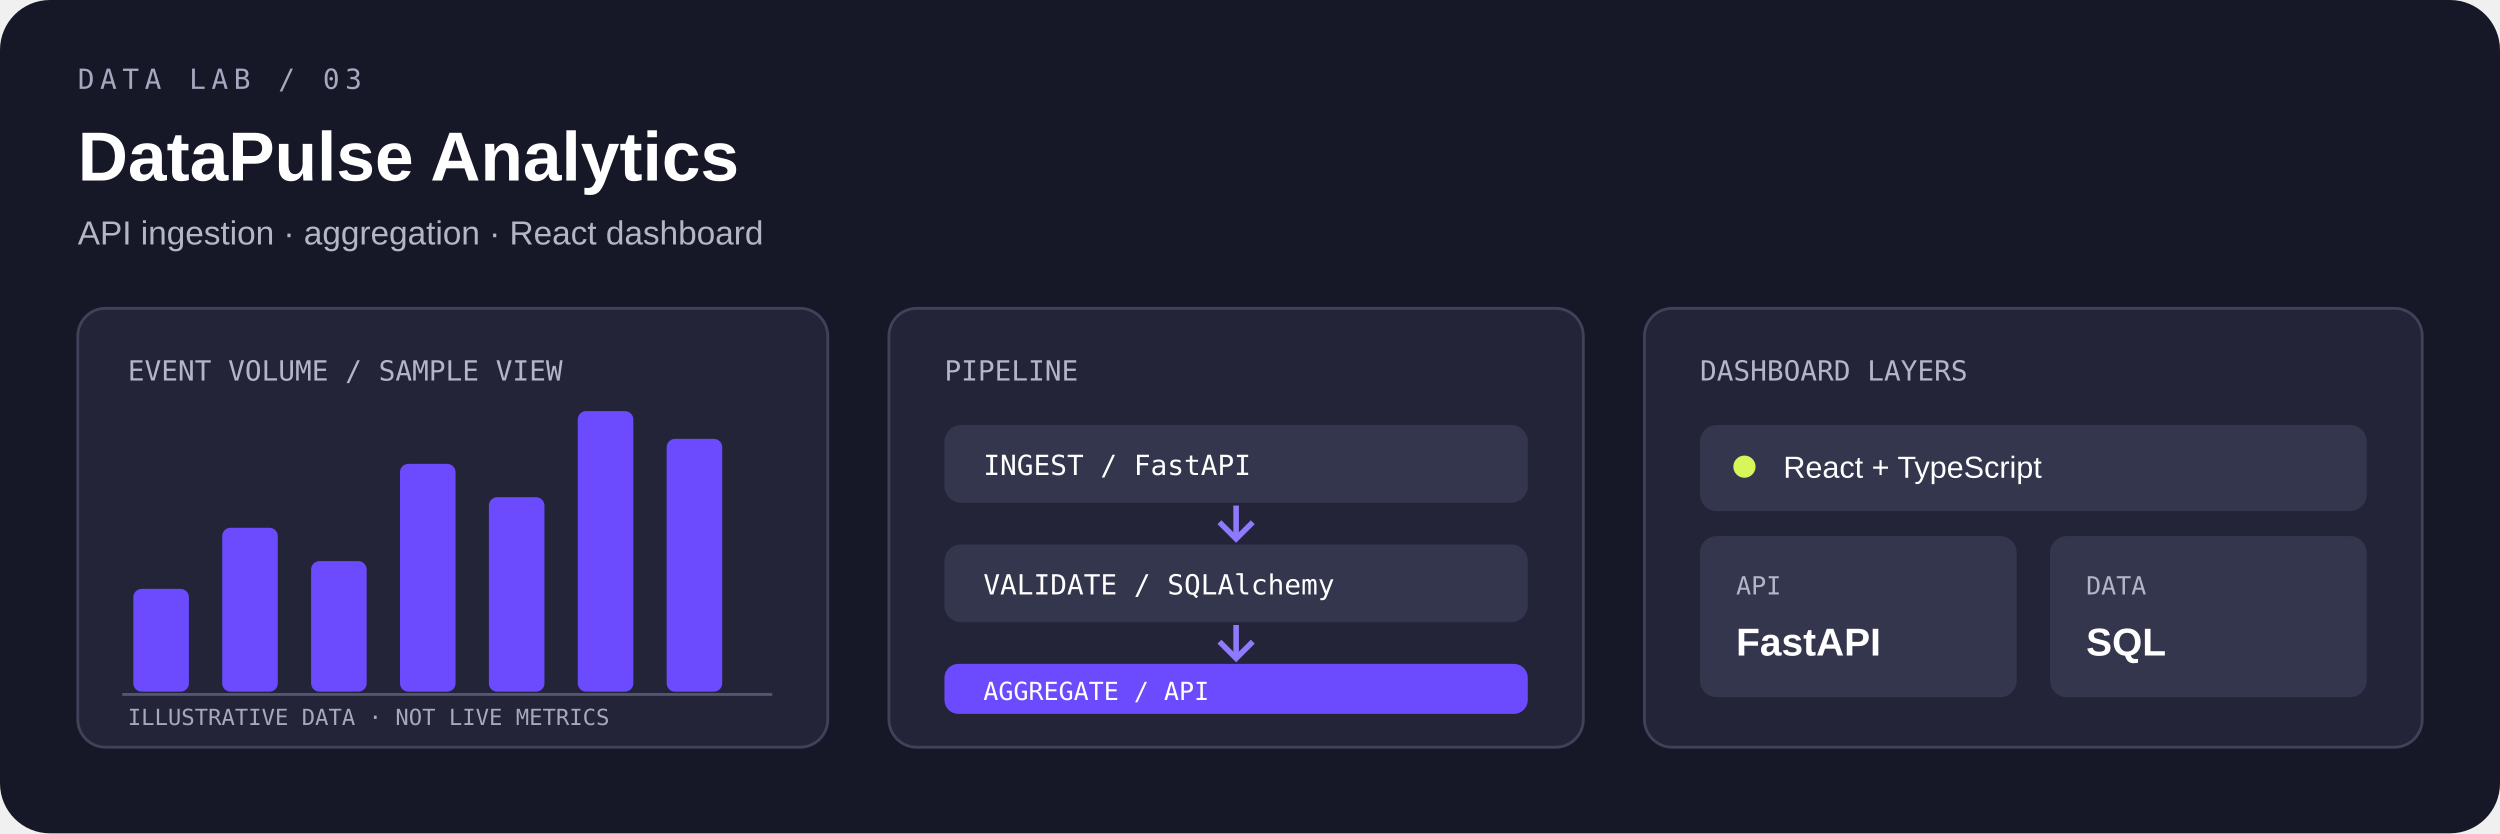
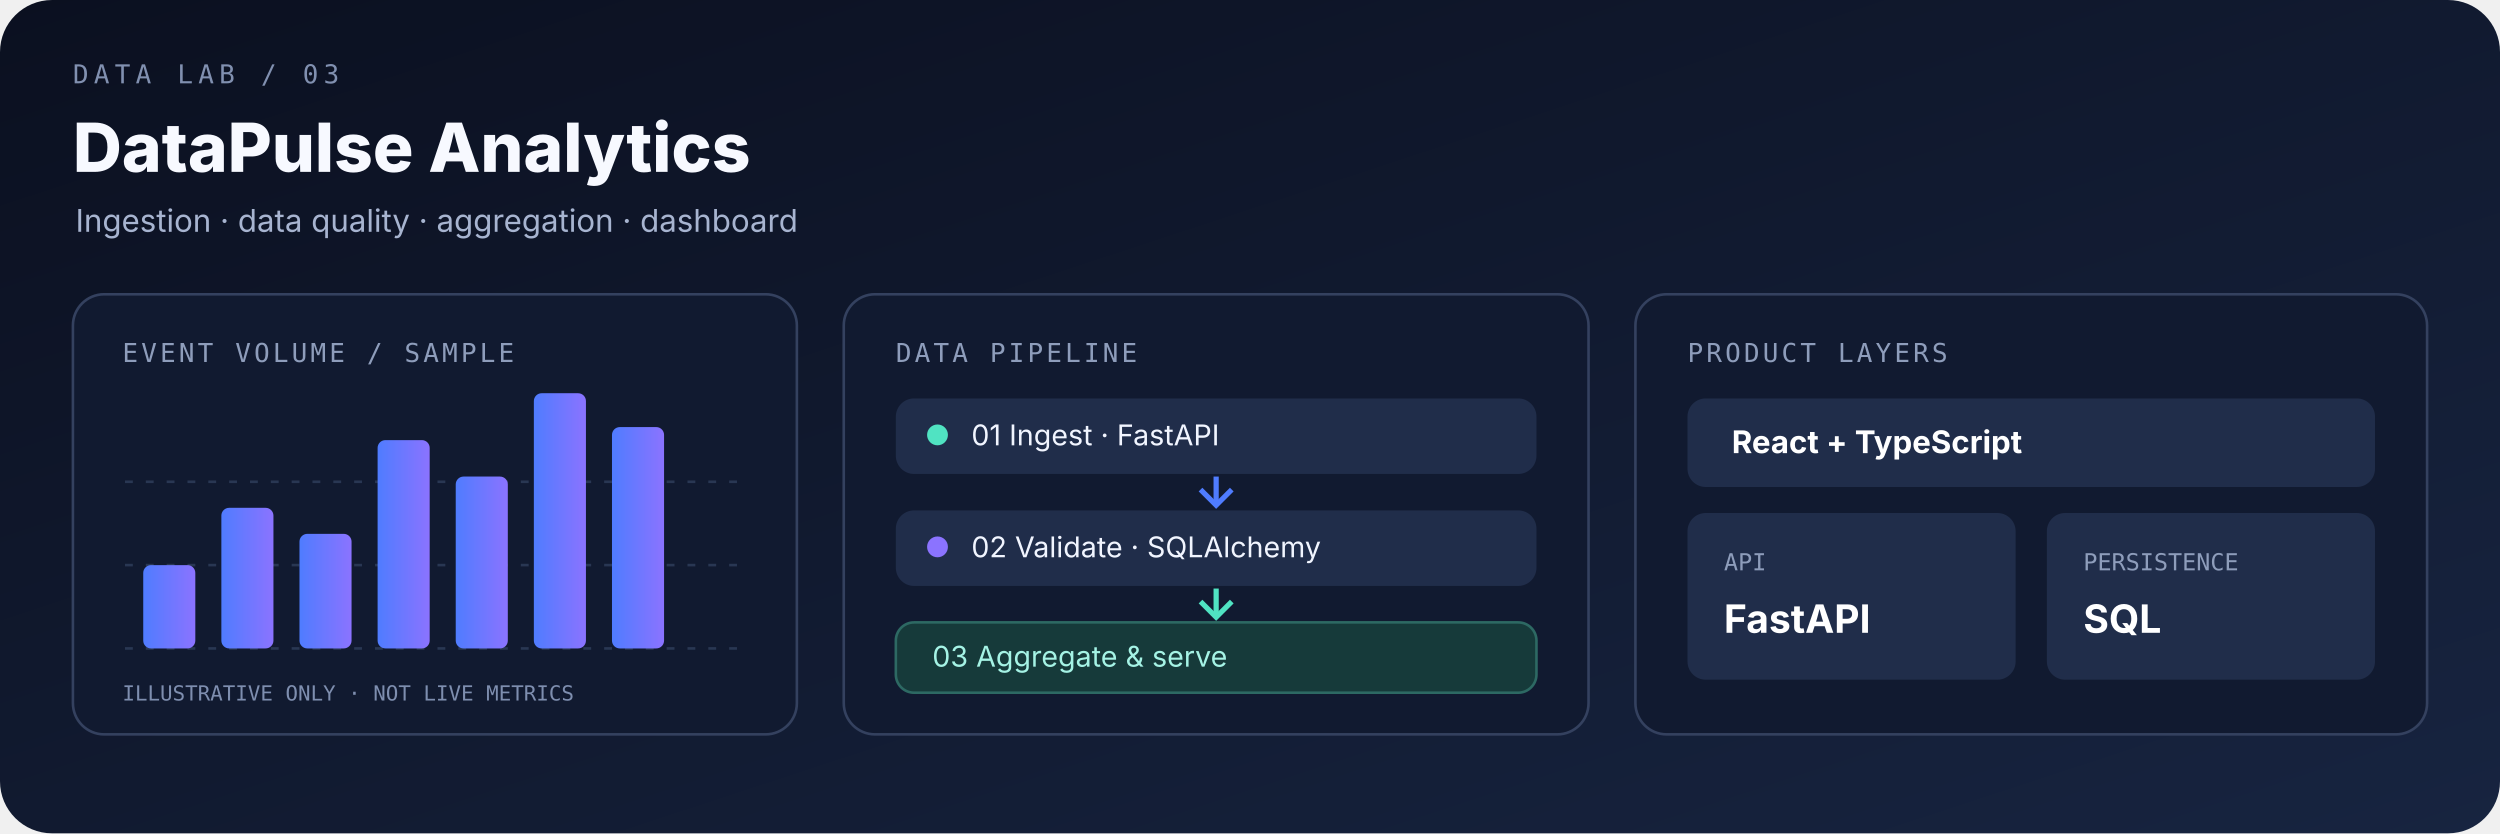
- <svg xmlns="http://www.w3.org/2000/svg" width="900" height="300" viewBox="0 0 900 300">
-   <rect width="900" height="300" rx="18" fill="#171827" />
-   <text x="28" y="32" font-family="monospace" font-size="10" letter-spacing="2" fill="#A6A8BF">DATA LAB / 03</text>
-   <text x="28" y="65" font-family="Arial,sans-serif" font-size="25" font-weight="700" fill="#FFFFFF">DataPulse Analytics</text>
-   <text x="28" y="88" font-family="Arial,sans-serif" font-size="12" fill="#B4B6C8">API ingestion · aggregation · React dashboard</text>
-   <rect x="28" y="111" width="270" height="158" rx="10" fill="#232438" stroke="#41425A" />
-   <text x="46" y="137" font-family="monospace" font-size="10" fill="#B4B6C8">EVENT VOLUME / SAMPLE VIEW</text>
-   <g fill="#6C4BFF">
-     <rect x="48" y="212" width="20" height="37" rx="3" />
-     <rect x="80" y="190" width="20" height="59" rx="3" />
-     <rect x="112" y="202" width="20" height="47" rx="3" />
-     <rect x="144" y="167" width="20" height="82" rx="3" />
-     <rect x="176" y="179" width="20" height="70" rx="3" />
-     <rect x="208" y="148" width="20" height="101" rx="3" />
-     <rect x="240" y="158" width="20" height="91" rx="3" />
+ <svg xmlns="http://www.w3.org/2000/svg" width="960" height="320" viewBox="0 0 960 320" role="img" aria-labelledby="t d">
+   <defs>
+     <linearGradient id="bg" x1="0" y1="0" x2="1" y2="1">
+       <stop stop-color="#0B1020" />
+       <stop offset="1" stop-color="#172440" />
+     </linearGradient>
+     <linearGradient id="violet" x1="0" y1="0" x2="1" y2="0">
+       <stop stop-color="#4F7CFF" />
+       <stop offset="1" stop-color="#8B73FF" />
+     </linearGradient>
+   </defs>
+   <rect width="960" height="320" rx="20" fill="url(#bg)" />
+   <text x="28" y="32" font-family="ui-monospace,monospace" font-size="10" letter-spacing="2" fill="#8190B0">DATA LAB / 03</text>
+   <text x="28" y="66" font-family="Inter,Arial,sans-serif" font-size="26" font-weight="800" fill="#F7F9FF">DataPulse Analytics</text>
+   <text x="29" y="89" font-family="Inter,Arial,sans-serif" font-size="12" fill="#A7B4D0">Ingestion · data quality · aggregation · dashboard</text>
+   <rect x="28" y="113" width="278" height="169" rx="12" fill="#111A30" stroke="#34415F" />
+   <text x="47" y="139" font-family="ui-monospace,monospace" font-size="10" letter-spacing="1.2" fill="#8E9DBB">EVENT VOLUME / SAMPLE</text>
+   <path d="M48 249H285M48 217H285M48 185H285" stroke="#293753" stroke-dasharray="3 5" />
+   <g fill="url(#violet)">
+     <rect x="55" y="217" width="20" height="32" rx="3" />
+     <rect x="85" y="195" width="20" height="54" rx="3" />
+     <rect x="115" y="205" width="20" height="44" rx="3" />
+     <rect x="145" y="169" width="20" height="80" rx="3" />
+     <rect x="175" y="183" width="20" height="66" rx="3" />
+     <rect x="205" y="151" width="20" height="98" rx="3" />
+     <rect x="235" y="164" width="20" height="85" rx="3" />
  </g>
-   <path d="M44 250H278" stroke="#555671" />
-   <text x="46" y="261" font-family="monospace" font-size="8" fill="#A6A8BF">ILLUSTRATIVE DATA · NOT LIVE METRICS</text>
-   <rect x="320" y="111" width="250" height="158" rx="10" fill="#232438" stroke="#41425A" />
-   <text x="340" y="137" font-family="monospace" font-size="10" fill="#B4B6C8">PIPELINE</text>
-   <rect x="340" y="153" width="210" height="28" rx="6" fill="#34364D" />
-   <text x="354" y="171" font-family="monospace" font-size="10" fill="#FFFFFF">INGEST / FastAPI</text>
-   <path d="M445 182V193" stroke="#8E79FF" stroke-width="2" />
-   <path d="M439 188l6 6 6-6" fill="none" stroke="#8E79FF" stroke-width="2" />
-   <rect x="340" y="196" width="210" height="28" rx="6" fill="#34364D" />
-   <text x="354" y="214" font-family="monospace" font-size="10" fill="#FFFFFF">VALIDATE / SQLAlchemy</text>
-   <path d="M445 225V236" stroke="#8E79FF" stroke-width="2" />
-   <path d="M439 231l6 6 6-6" fill="none" stroke="#8E79FF" stroke-width="2" />
-   <rect x="340" y="239" width="210" height="18" rx="5" fill="#6C4BFF" />
-   <text x="354" y="252" font-family="monospace" font-size="9" fill="#FFFFFF">AGGREGATE / API</text>
-   <rect x="592" y="111" width="280" height="158" rx="10" fill="#232438" stroke="#41425A" />
-   <text x="612" y="137" font-family="monospace" font-size="10" fill="#B4B6C8">DASHBOARD LAYERS</text>
-   <rect x="612" y="153" width="240" height="31" rx="6" fill="#34364D" />
-   <circle cx="628" cy="168" r="4" fill="#D8F55A" />
-   <text x="642" y="172" font-family="Arial,sans-serif" font-size="11" fill="#FFFFFF">React + TypeScript</text>
-   <rect x="612" y="193" width="114" height="58" rx="6" fill="#34364D" />
-   <text x="625" y="214" font-family="monospace" font-size="9" fill="#B4B6C8">API</text>
-   <text x="625" y="236" font-family="Arial,sans-serif" font-size="14" font-weight="700" fill="#FFFFFF">FastAPI</text>
-   <rect x="738" y="193" width="114" height="58" rx="6" fill="#34364D" />
-   <text x="751" y="214" font-family="monospace" font-size="9" fill="#B4B6C8">DATA</text>
-   <text x="751" y="236" font-family="Arial,sans-serif" font-size="14" font-weight="700" fill="#FFFFFF">SQL</text>
+   <text x="47" y="269" font-family="ui-monospace,monospace" font-size="8" fill="#7E8EAF">ILLUSTRATIVE ONLY · NOT LIVE METRICS</text>
+   <rect x="324" y="113" width="286" height="169" rx="12" fill="#111A30" stroke="#34415F" />
+   <text x="344" y="139" font-family="ui-monospace,monospace" font-size="10" letter-spacing="1.2" fill="#8E9DBB">DATA PIPELINE</text>
+   <rect x="344" y="153" width="246" height="29" rx="7" fill="#202D4A" />
+   <circle cx="360" cy="167" r="4" fill="#50E3C2" />
+   <text x="373" y="171" font-family="Inter,Arial,sans-serif" font-size="11" fill="#F1F5FF">01  Ingest · FastAPI</text>
+   <path d="M467 183V193" stroke="#4F7CFF" stroke-width="2" />
+   <path d="M461 188l6 6 6-6" fill="none" stroke="#4F7CFF" stroke-width="2" />
+   <rect x="344" y="196" width="246" height="29" rx="7" fill="#202D4A" />
+   <circle cx="360" cy="210" r="4" fill="#8B73FF" />
+   <text x="373" y="214" font-family="Inter,Arial,sans-serif" font-size="11" fill="#F1F5FF">02  Validate · SQLAlchemy</text>
+   <path d="M467 226V236" stroke="#50E3C2" stroke-width="2" />
+   <path d="M461 231l6 6 6-6" fill="none" stroke="#50E3C2" stroke-width="2" />
+   <rect x="344" y="239" width="246" height="27" rx="7" fill="#163A3A" stroke="#2D6963" />
+   <text x="358" y="256" font-family="Inter,Arial,sans-serif" font-size="11" fill="#A5F3E5">03  Aggregate &amp; serve</text>
+   <rect x="628" y="113" width="304" height="169" rx="12" fill="#111A30" stroke="#34415F" />
+   <text x="648" y="139" font-family="ui-monospace,monospace" font-size="10" letter-spacing="1.2" fill="#8E9DBB">PRODUCT LAYERS</text>
+   <rect x="648" y="153" width="264" height="34" rx="7" fill="#202D4A" />
+   <text x="665" y="174" font-family="Inter,Arial,sans-serif" font-size="12" font-weight="700" fill="#FFFFFF">React + TypeScript</text>
+   <rect x="648" y="197" width="126" height="64" rx="7" fill="#202D4A" />
+   <text x="662" y="219" font-family="ui-monospace,monospace" font-size="9" fill="#8E9DBB">API</text>
+   <text x="662" y="243" font-family="Inter,Arial,sans-serif" font-size="15" font-weight="700" fill="#FFFFFF">FastAPI</text>
+   <rect x="786" y="197" width="126" height="64" rx="7" fill="#202D4A" />
+   <text x="800" y="219" font-family="ui-monospace,monospace" font-size="9" fill="#8E9DBB">PERSISTENCE</text>
+   <text x="800" y="243" font-family="Inter,Arial,sans-serif" font-size="15" font-weight="700" fill="#FFFFFF">SQL</text>
</svg>
